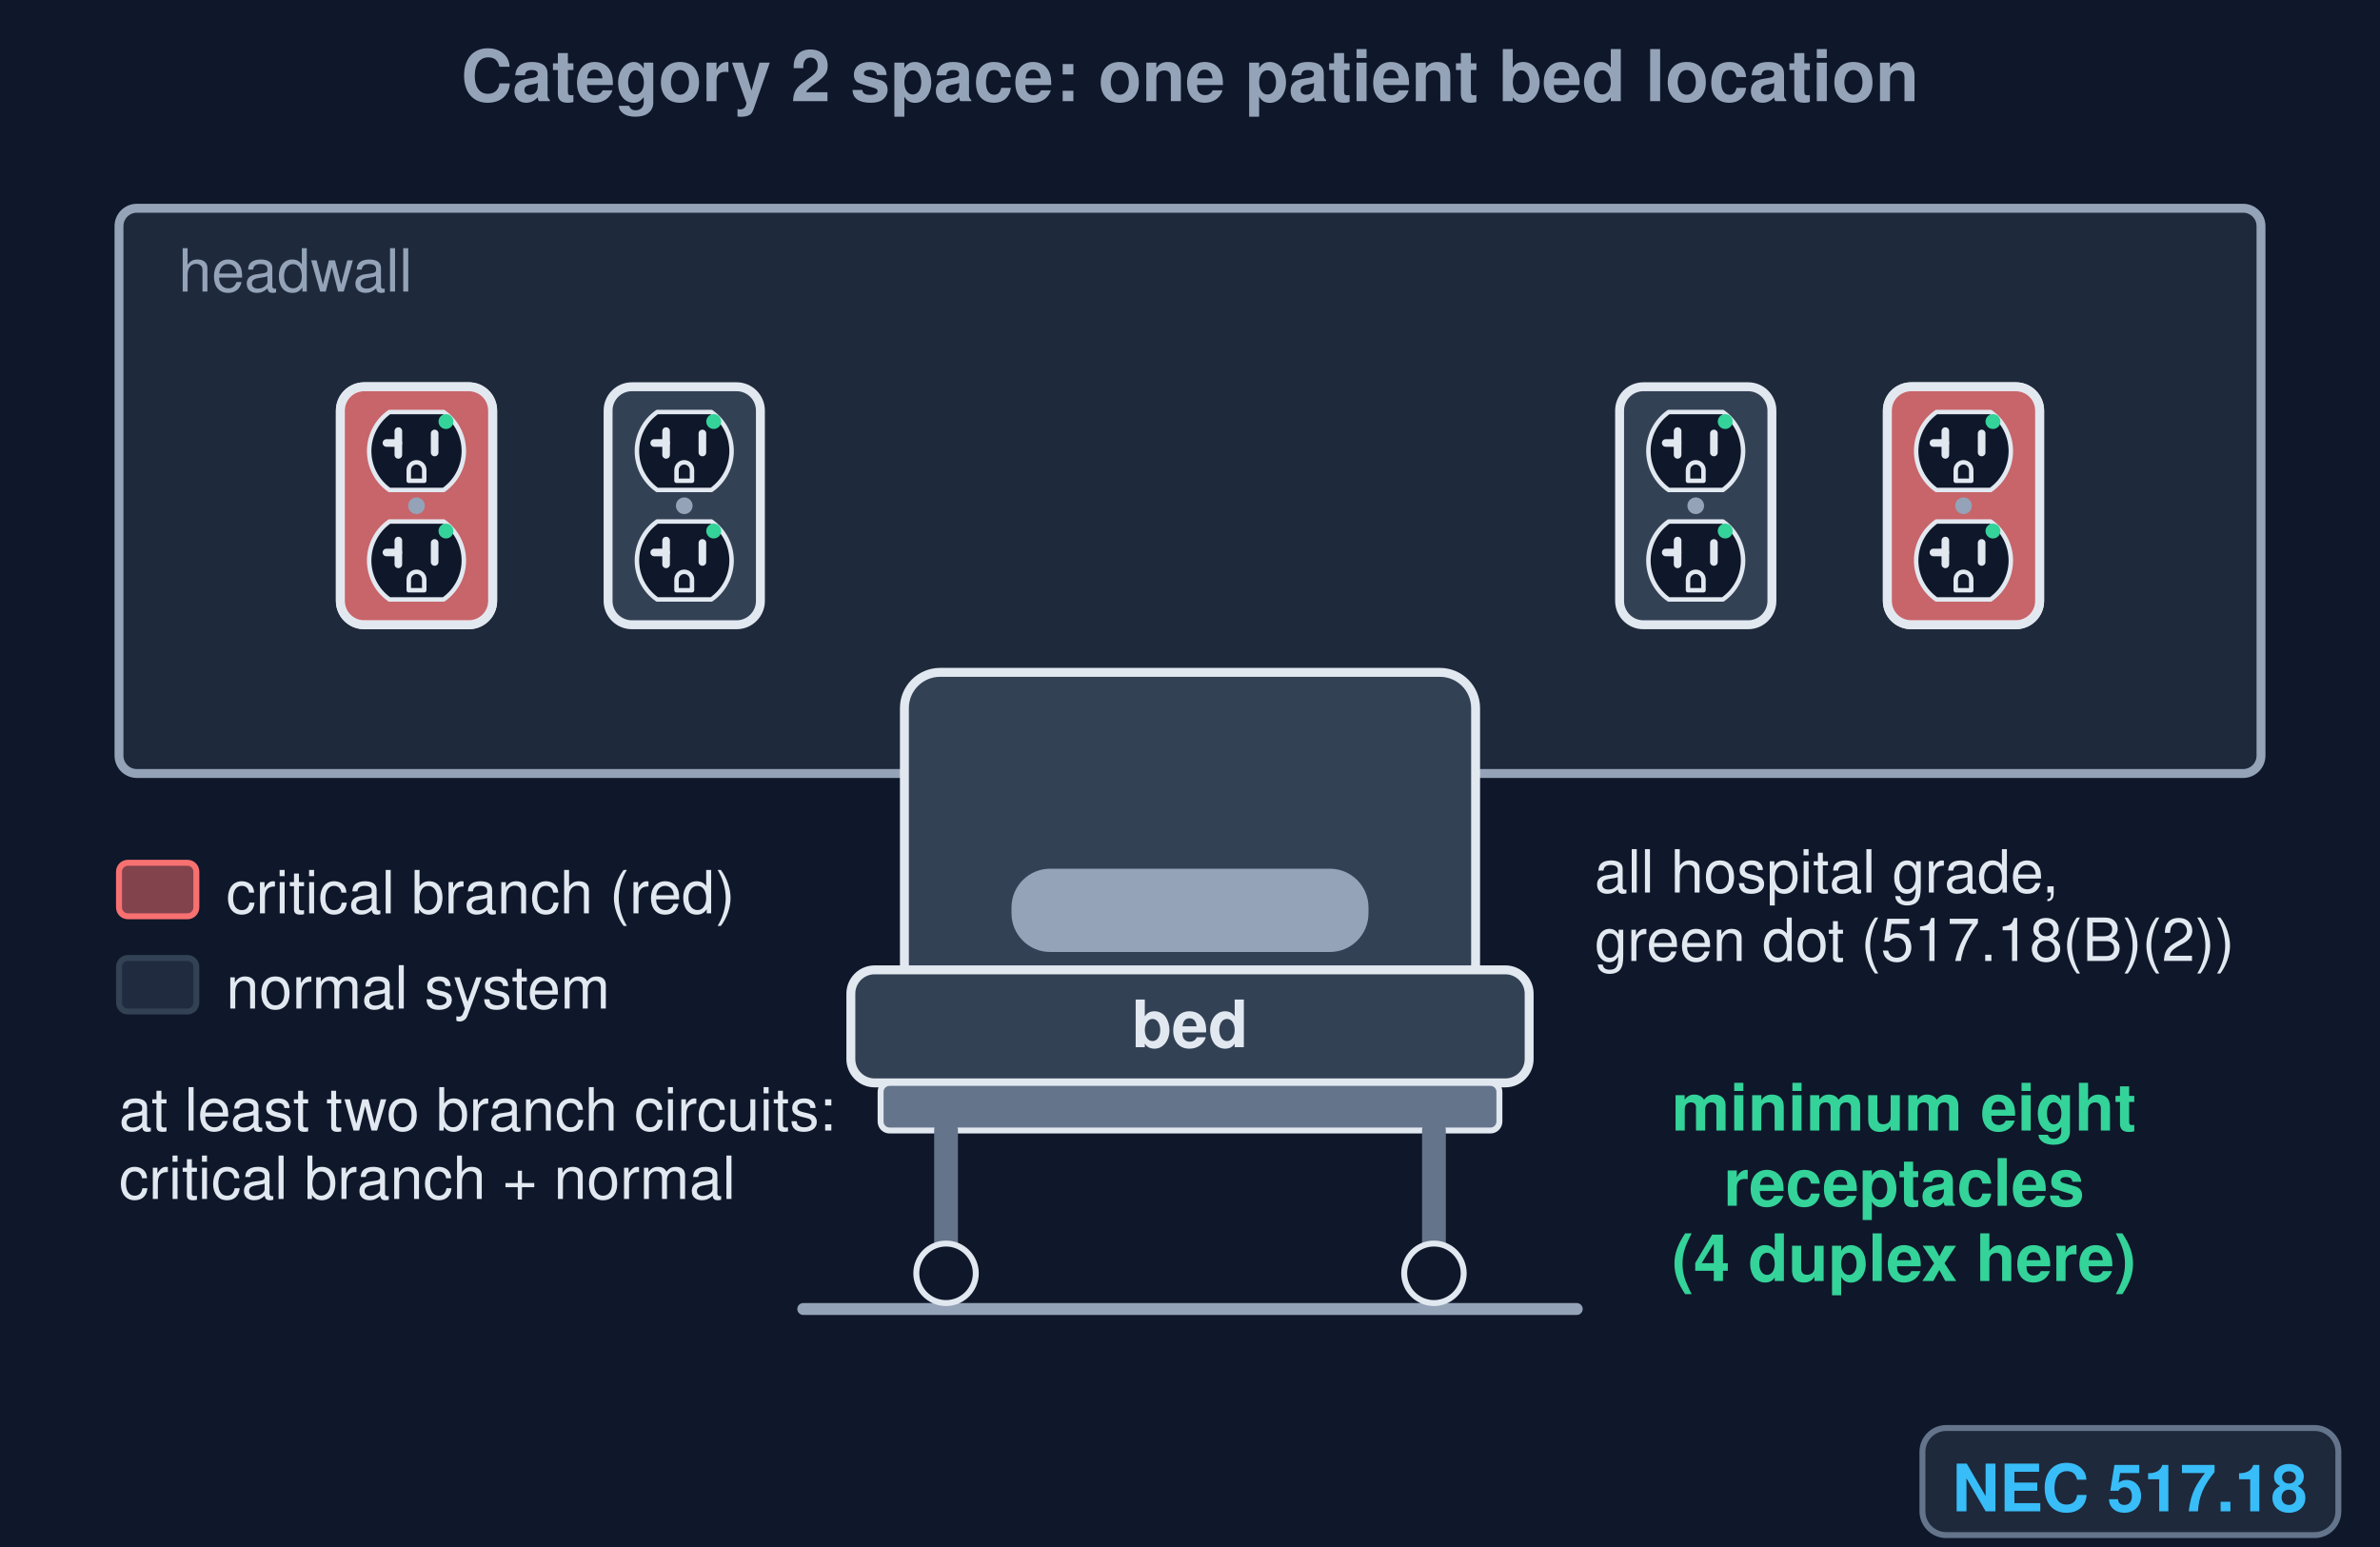
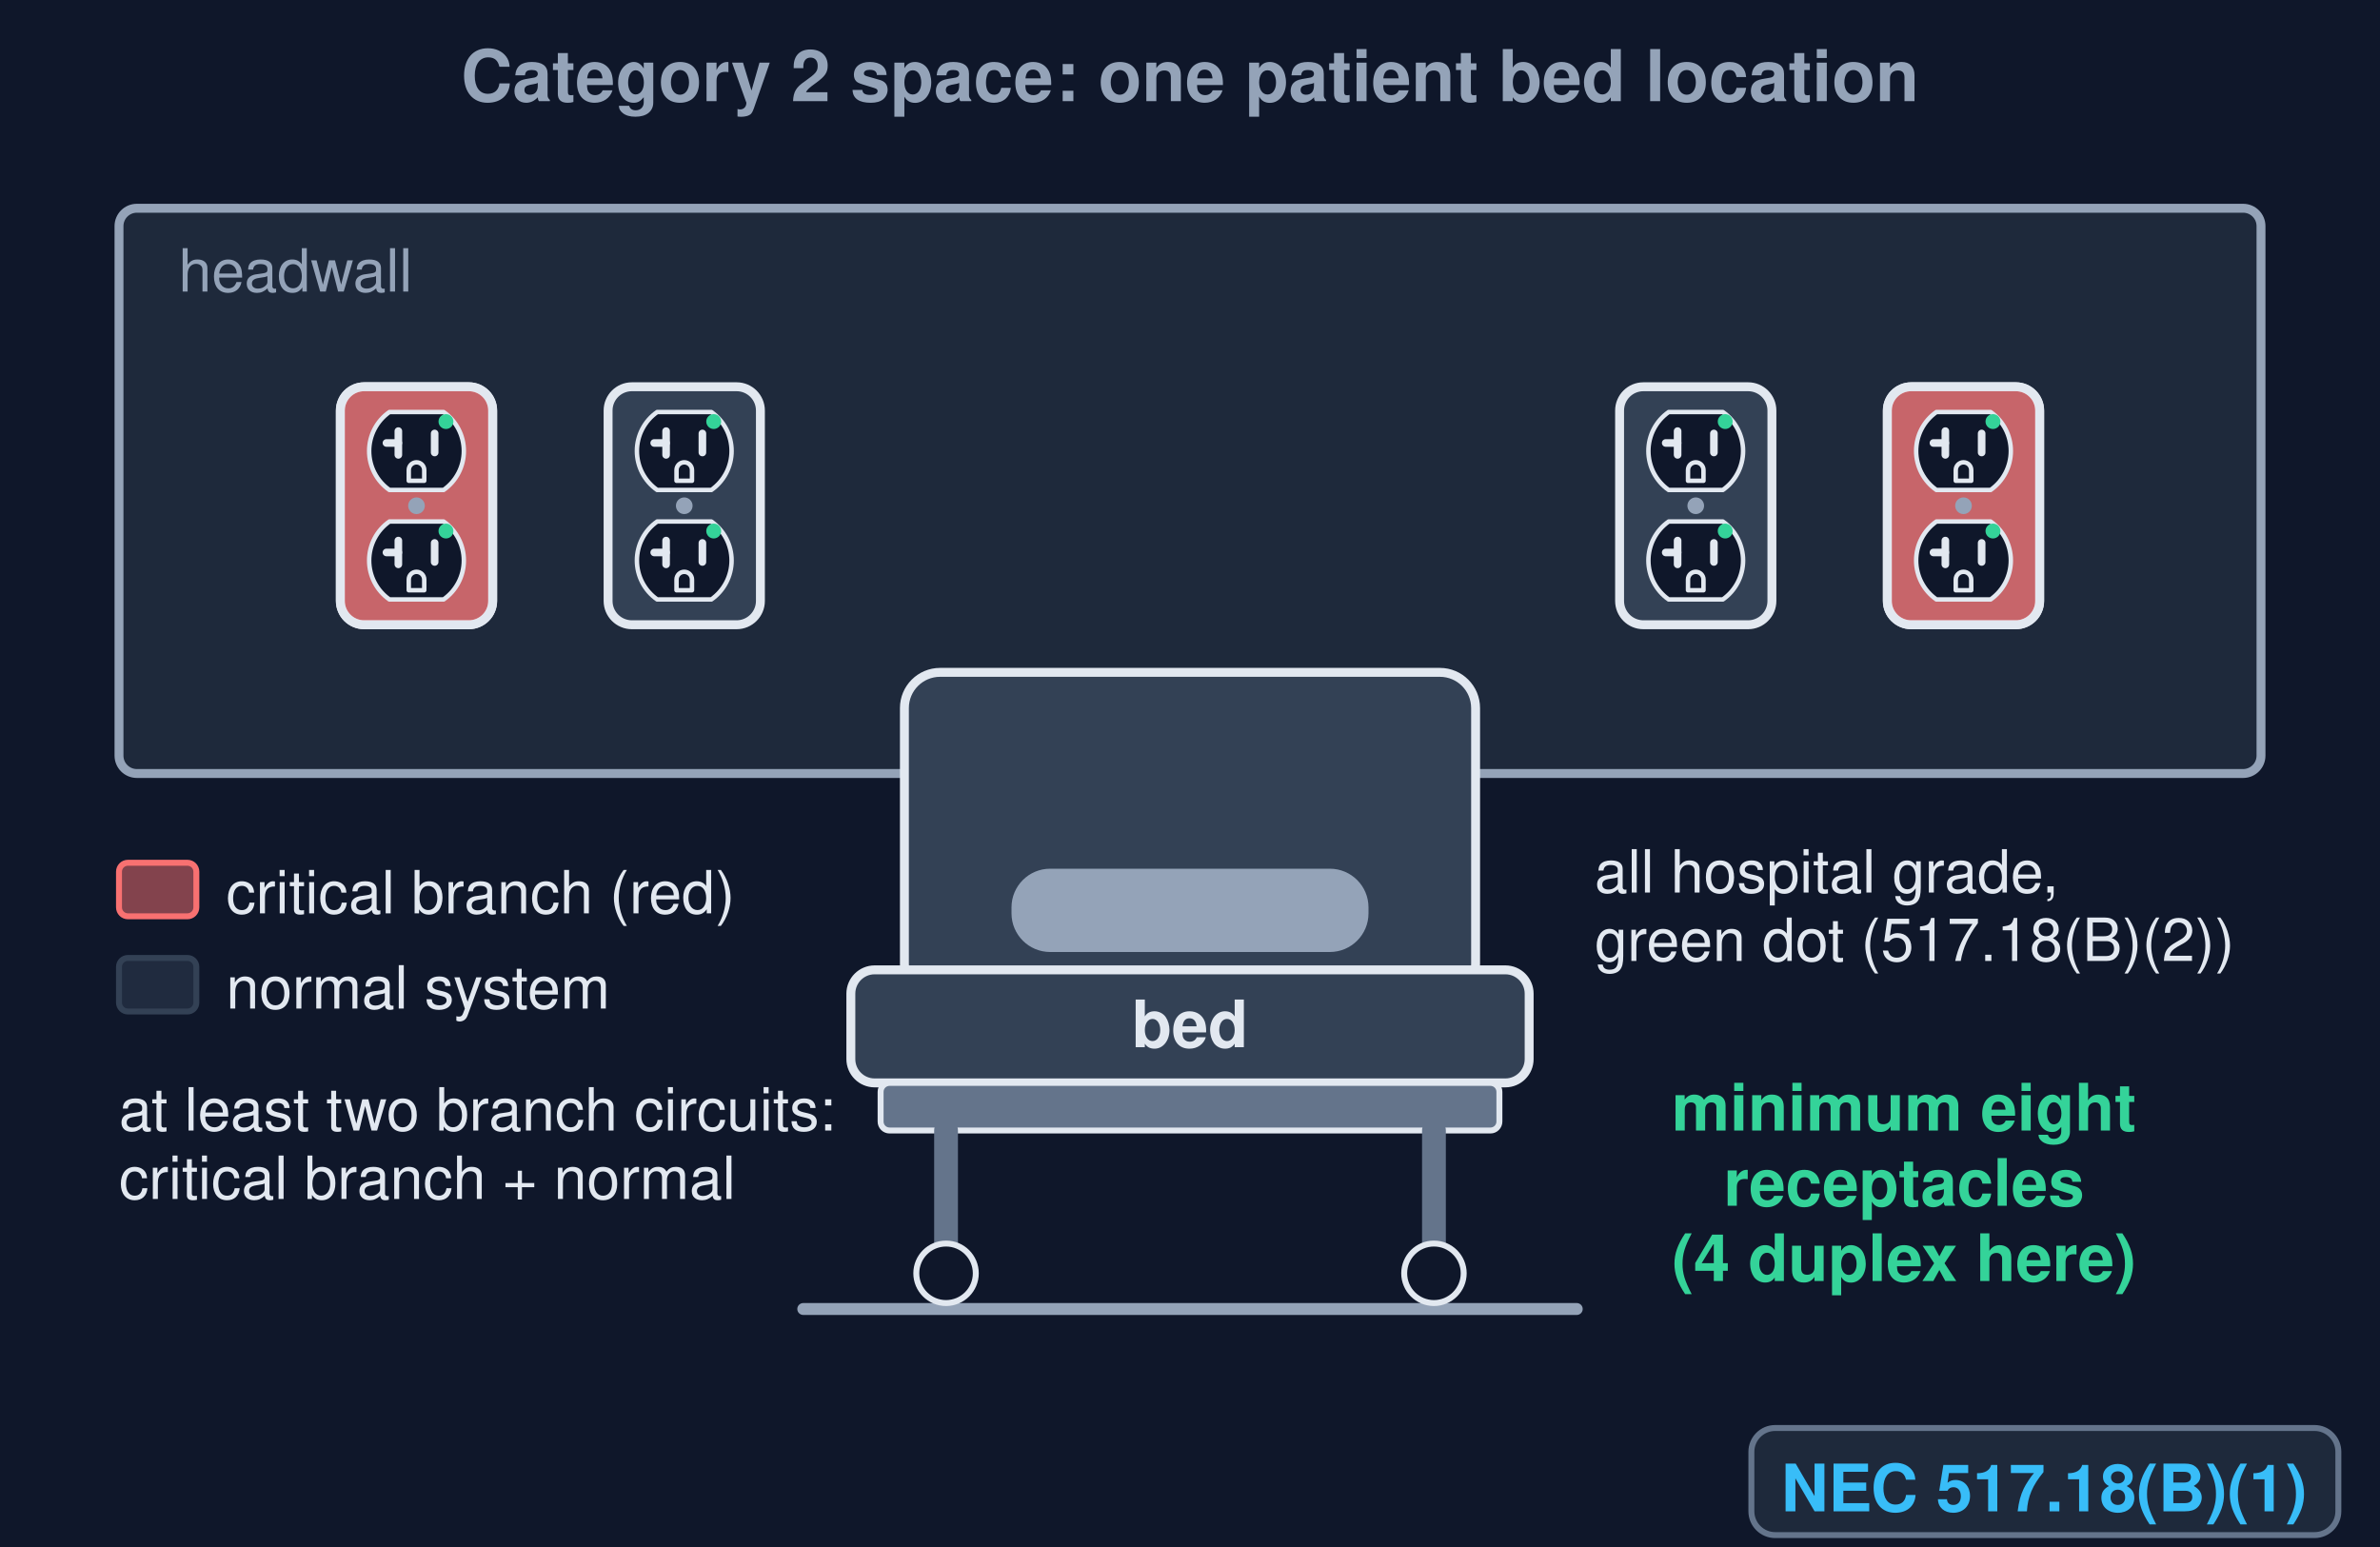
<svg xmlns="http://www.w3.org/2000/svg" width="800" height="520" viewBox="0 0 800 520">
  <rect x="0.0" y="0.0" width="800.0" height="520.0" rx="0" fill="#0f172a" fill-opacity="1.0" stroke="none" stroke-width="2" />
  <text x="400.0" y="34.0" font-family="Helvetica, Arial, sans-serif" font-size="24" font-weight="bold" fill="#94a3b8" text-anchor="middle">Category 2 space: one patient bed location</text>
  <rect x="40.0" y="70.0" width="720.0" height="190.0" rx="6" fill="#1e293b" fill-opacity="1.0" stroke="#94a3b8" stroke-width="3" />
  <text x="60.0" y="98.0" font-family="Helvetica, Arial, sans-serif" font-size="20" fill="#94a3b8" text-anchor="start">headwall</text>
  <rect x="114.4" y="130.0" width="51.2" height="80.0" rx="8.0" fill="#334155" fill-opacity="1.0" stroke="#e2e8f0" stroke-width="3" />
  <rect x="114.4" y="130.0" width="51.2" height="80.0" rx="8.0" fill="#f87171" fill-opacity="0.75" stroke="#e2e8f0" stroke-width="3" />
  <path d="M 130.9 138.5 L 149.1 138.5 A 16.0 16.0 0 0 1 149.1 164.7 L 130.9 164.7 A 16.0 16.0 0 0 1 130.9 138.5 Z" fill="#0f172a" stroke="#e2e8f0" stroke-width="1.5" stroke-linecap="round" stroke-linejoin="round" />
  <line x1="133.9" y1="144.9" x2="133.9" y2="152.9" stroke="#e2e8f0" stroke-width="2.56" stroke-linecap="round" stroke-opacity="1.0" />
  <line x1="146.1" y1="145.7" x2="146.1" y2="152.1" stroke="#e2e8f0" stroke-width="2.56" stroke-linecap="round" stroke-opacity="1.0" />
  <line x1="133.9" y1="148.9" x2="129.9" y2="148.9" stroke="#e2e8f0" stroke-width="2.56" stroke-linecap="round" stroke-opacity="1.0" />
  <path d="M 137.4 161.6 V 158.0 A 2.6 2.6 0 0 1 142.6 158.0 V 161.6 Z" fill="none" stroke="#e2e8f0" stroke-width="1.5" stroke-linecap="round" stroke-linejoin="round" />
  <circle cx="149.9" cy="141.7" r="2.5" fill="#34d399" stroke="none" stroke-width="2" />
  <path d="M 130.9 175.3 L 149.1 175.3 A 16.0 16.0 0 0 1 149.1 201.5 L 130.9 201.5 A 16.0 16.0 0 0 1 130.9 175.3 Z" fill="#0f172a" stroke="#e2e8f0" stroke-width="1.5" stroke-linecap="round" stroke-linejoin="round" />
  <line x1="133.9" y1="181.7" x2="133.9" y2="189.7" stroke="#e2e8f0" stroke-width="2.56" stroke-linecap="round" stroke-opacity="1.0" />
  <line x1="146.1" y1="182.5" x2="146.1" y2="188.9" stroke="#e2e8f0" stroke-width="2.56" stroke-linecap="round" stroke-opacity="1.0" />
  <line x1="133.9" y1="185.7" x2="129.9" y2="185.7" stroke="#e2e8f0" stroke-width="2.56" stroke-linecap="round" stroke-opacity="1.0" />
  <path d="M 137.4 198.4 V 194.8 A 2.6 2.6 0 0 1 142.6 194.8 V 198.4 Z" fill="none" stroke="#e2e8f0" stroke-width="1.5" stroke-linecap="round" stroke-linejoin="round" />
  <circle cx="149.9" cy="178.5" r="2.5" fill="#34d399" stroke="none" stroke-width="2" />
  <circle cx="140.0" cy="170.0" r="2.8" fill="#94a3b8" stroke="none" stroke-width="2" />
  <rect x="204.4" y="130.0" width="51.2" height="80.0" rx="8.0" fill="#334155" fill-opacity="1.0" stroke="#e2e8f0" stroke-width="3" />
  <path d="M 220.9 138.5 L 239.1 138.5 A 16.0 16.0 0 0 1 239.1 164.7 L 220.9 164.7 A 16.0 16.0 0 0 1 220.9 138.5 Z" fill="#0f172a" stroke="#e2e8f0" stroke-width="1.5" stroke-linecap="round" stroke-linejoin="round" />
  <line x1="223.9" y1="144.9" x2="223.9" y2="152.9" stroke="#e2e8f0" stroke-width="2.56" stroke-linecap="round" stroke-opacity="1.0" />
  <line x1="236.1" y1="145.7" x2="236.1" y2="152.1" stroke="#e2e8f0" stroke-width="2.56" stroke-linecap="round" stroke-opacity="1.0" />
  <line x1="223.9" y1="148.9" x2="219.9" y2="148.9" stroke="#e2e8f0" stroke-width="2.56" stroke-linecap="round" stroke-opacity="1.0" />
  <path d="M 227.4 161.6 V 158.0 A 2.6 2.6 0 0 1 232.6 158.0 V 161.6 Z" fill="none" stroke="#e2e8f0" stroke-width="1.5" stroke-linecap="round" stroke-linejoin="round" />
  <circle cx="239.9" cy="141.7" r="2.5" fill="#34d399" stroke="none" stroke-width="2" />
  <path d="M 220.9 175.3 L 239.1 175.3 A 16.0 16.0 0 0 1 239.1 201.5 L 220.9 201.5 A 16.0 16.0 0 0 1 220.9 175.3 Z" fill="#0f172a" stroke="#e2e8f0" stroke-width="1.5" stroke-linecap="round" stroke-linejoin="round" />
  <line x1="223.9" y1="181.7" x2="223.9" y2="189.7" stroke="#e2e8f0" stroke-width="2.56" stroke-linecap="round" stroke-opacity="1.0" />
  <line x1="236.1" y1="182.5" x2="236.1" y2="188.9" stroke="#e2e8f0" stroke-width="2.56" stroke-linecap="round" stroke-opacity="1.0" />
  <line x1="223.9" y1="185.7" x2="219.9" y2="185.7" stroke="#e2e8f0" stroke-width="2.56" stroke-linecap="round" stroke-opacity="1.0" />
  <path d="M 227.4 198.4 V 194.8 A 2.6 2.6 0 0 1 232.6 194.8 V 198.4 Z" fill="none" stroke="#e2e8f0" stroke-width="1.5" stroke-linecap="round" stroke-linejoin="round" />
  <circle cx="239.9" cy="178.5" r="2.5" fill="#34d399" stroke="none" stroke-width="2" />
  <circle cx="230.0" cy="170.0" r="2.8" fill="#94a3b8" stroke="none" stroke-width="2" />
  <rect x="544.4" y="130.0" width="51.2" height="80.0" rx="8.0" fill="#334155" fill-opacity="1.0" stroke="#e2e8f0" stroke-width="3" />
  <path d="M 560.9 138.5 L 579.1 138.5 A 16.0 16.0 0 0 1 579.1 164.7 L 560.9 164.7 A 16.0 16.0 0 0 1 560.9 138.5 Z" fill="#0f172a" stroke="#e2e8f0" stroke-width="1.5" stroke-linecap="round" stroke-linejoin="round" />
  <line x1="563.9" y1="144.9" x2="563.9" y2="152.9" stroke="#e2e8f0" stroke-width="2.56" stroke-linecap="round" stroke-opacity="1.0" />
  <line x1="576.1" y1="145.7" x2="576.1" y2="152.1" stroke="#e2e8f0" stroke-width="2.56" stroke-linecap="round" stroke-opacity="1.0" />
  <line x1="563.9" y1="148.9" x2="559.9" y2="148.9" stroke="#e2e8f0" stroke-width="2.56" stroke-linecap="round" stroke-opacity="1.0" />
  <path d="M 567.4 161.6 V 158.0 A 2.6 2.6 0 0 1 572.6 158.0 V 161.6 Z" fill="none" stroke="#e2e8f0" stroke-width="1.5" stroke-linecap="round" stroke-linejoin="round" />
  <circle cx="579.9" cy="141.7" r="2.5" fill="#34d399" stroke="none" stroke-width="2" />
  <path d="M 560.9 175.3 L 579.1 175.3 A 16.0 16.0 0 0 1 579.1 201.5 L 560.9 201.5 A 16.0 16.0 0 0 1 560.9 175.3 Z" fill="#0f172a" stroke="#e2e8f0" stroke-width="1.5" stroke-linecap="round" stroke-linejoin="round" />
  <line x1="563.9" y1="181.7" x2="563.9" y2="189.7" stroke="#e2e8f0" stroke-width="2.56" stroke-linecap="round" stroke-opacity="1.0" />
  <line x1="576.1" y1="182.5" x2="576.1" y2="188.9" stroke="#e2e8f0" stroke-width="2.56" stroke-linecap="round" stroke-opacity="1.0" />
  <line x1="563.9" y1="185.7" x2="559.9" y2="185.7" stroke="#e2e8f0" stroke-width="2.56" stroke-linecap="round" stroke-opacity="1.0" />
  <path d="M 567.4 198.4 V 194.8 A 2.6 2.6 0 0 1 572.6 194.8 V 198.4 Z" fill="none" stroke="#e2e8f0" stroke-width="1.5" stroke-linecap="round" stroke-linejoin="round" />
  <circle cx="579.9" cy="178.5" r="2.5" fill="#34d399" stroke="none" stroke-width="2" />
  <circle cx="570.0" cy="170.0" r="2.8" fill="#94a3b8" stroke="none" stroke-width="2" />
  <rect x="634.4" y="130.0" width="51.2" height="80.0" rx="8.0" fill="#334155" fill-opacity="1.0" stroke="#e2e8f0" stroke-width="3" />
  <rect x="634.4" y="130.0" width="51.2" height="80.0" rx="8.0" fill="#f87171" fill-opacity="0.75" stroke="#e2e8f0" stroke-width="3" />
  <path d="M 650.9 138.5 L 669.1 138.5 A 16.0 16.0 0 0 1 669.1 164.7 L 650.9 164.7 A 16.0 16.0 0 0 1 650.9 138.5 Z" fill="#0f172a" stroke="#e2e8f0" stroke-width="1.5" stroke-linecap="round" stroke-linejoin="round" />
  <line x1="653.9" y1="144.9" x2="653.9" y2="152.9" stroke="#e2e8f0" stroke-width="2.56" stroke-linecap="round" stroke-opacity="1.0" />
  <line x1="666.1" y1="145.7" x2="666.1" y2="152.1" stroke="#e2e8f0" stroke-width="2.56" stroke-linecap="round" stroke-opacity="1.0" />
  <line x1="653.9" y1="148.9" x2="649.9" y2="148.9" stroke="#e2e8f0" stroke-width="2.56" stroke-linecap="round" stroke-opacity="1.0" />
  <path d="M 657.4 161.6 V 158.0 A 2.6 2.6 0 0 1 662.6 158.0 V 161.6 Z" fill="none" stroke="#e2e8f0" stroke-width="1.5" stroke-linecap="round" stroke-linejoin="round" />
  <circle cx="669.9" cy="141.7" r="2.5" fill="#34d399" stroke="none" stroke-width="2" />
  <path d="M 650.9 175.3 L 669.1 175.3 A 16.0 16.0 0 0 1 669.1 201.5 L 650.9 201.5 A 16.0 16.0 0 0 1 650.9 175.3 Z" fill="#0f172a" stroke="#e2e8f0" stroke-width="1.5" stroke-linecap="round" stroke-linejoin="round" />
  <line x1="653.9" y1="181.7" x2="653.9" y2="189.7" stroke="#e2e8f0" stroke-width="2.56" stroke-linecap="round" stroke-opacity="1.0" />
  <line x1="666.1" y1="182.5" x2="666.1" y2="188.9" stroke="#e2e8f0" stroke-width="2.56" stroke-linecap="round" stroke-opacity="1.0" />
  <line x1="653.9" y1="185.7" x2="649.9" y2="185.7" stroke="#e2e8f0" stroke-width="2.56" stroke-linecap="round" stroke-opacity="1.0" />
  <path d="M 657.4 198.4 V 194.8 A 2.6 2.6 0 0 1 662.6 194.8 V 198.4 Z" fill="none" stroke="#e2e8f0" stroke-width="1.5" stroke-linecap="round" stroke-linejoin="round" />
  <circle cx="669.9" cy="178.5" r="2.5" fill="#34d399" stroke="none" stroke-width="2" />
  <circle cx="660.0" cy="170.0" r="2.8" fill="#94a3b8" stroke="none" stroke-width="2" />
  <line x1="270.0" y1="440.0" x2="530.0" y2="440.0" stroke="#94a3b8" stroke-width="4" stroke-linecap="round" stroke-opacity="1.0" />
  <rect x="304.0" y="226.0" width="192.0" height="110.0" rx="12" fill="#334155" fill-opacity="1.0" stroke="#e2e8f0" stroke-width="3" />
  <rect x="340.0" y="292.0" width="120.0" height="28.0" rx="13" fill="#94a3b8" fill-opacity="1.0" stroke="none" stroke-width="2" />
  <rect x="286.0" y="326.0" width="228.0" height="38.0" rx="8" fill="#334155" fill-opacity="1.0" stroke="#e2e8f0" stroke-width="3" />
  <text x="400.0" y="352.0" font-family="Helvetica, Arial, sans-serif" font-size="22" font-weight="bold" fill="#e2e8f0" text-anchor="middle">bed</text>
  <rect x="296.0" y="364.0" width="208.0" height="16.0" rx="3" fill="#64748b" fill-opacity="1.0" stroke="#e2e8f0" stroke-width="2" />
  <line x1="318.0" y1="380.0" x2="318.0" y2="418.0" stroke="#64748b" stroke-width="8" stroke-linecap="round" stroke-opacity="1.0" />
  <circle cx="318.0" cy="428.0" r="10" fill="#0f172a" stroke="#e2e8f0" stroke-width="2" />
  <line x1="482.0" y1="380.0" x2="482.0" y2="418.0" stroke="#64748b" stroke-width="8" stroke-linecap="round" stroke-opacity="1.0" />
  <circle cx="482.0" cy="428.0" r="10" fill="#0f172a" stroke="#e2e8f0" stroke-width="2" />
  <rect x="40.0" y="290.0" width="26.0" height="18.0" rx="3" fill="#f87171" fill-opacity="0.5" stroke="#f87171" stroke-width="2" />
  <text x="76.0" y="307.0" font-family="Helvetica, Arial, sans-serif" font-size="20" fill="#e2e8f0" text-anchor="start">critical branch (red)</text>
  <rect x="40.0" y="322.0" width="26.0" height="18.0" rx="3" fill="#334155" fill-opacity="0.5" stroke="#334155" stroke-width="2" />
  <text x="76.0" y="339.0" font-family="Helvetica, Arial, sans-serif" font-size="20" fill="#e2e8f0" text-anchor="start">normal system</text>
  <text x="40.0" y="380.0" font-family="Helvetica, Arial, sans-serif" font-size="20" fill="#e2e8f0" text-anchor="start">at least two branch circuits:</text>
  <text x="40.0" y="403.0" font-family="Helvetica, Arial, sans-serif" font-size="20" fill="#e2e8f0" text-anchor="start">critical branch + normal</text>
  <text x="536.0" y="300.0" font-family="Helvetica, Arial, sans-serif" font-size="20" fill="#e2e8f0" text-anchor="start">all hospital grade,</text>
  <text x="536.0" y="323.0" font-family="Helvetica, Arial, sans-serif" font-size="20" fill="#e2e8f0" text-anchor="start">green dot (517.18(B)(2))</text>
  <text x="640.0" y="380.0" font-family="Helvetica, Arial, sans-serif" font-size="22" font-weight="bold" fill="#34d399" text-anchor="middle">minimum eight</text>
  <text x="640.0" y="405.3" font-family="Helvetica, Arial, sans-serif" font-size="22" font-weight="bold" fill="#34d399" text-anchor="middle">receptacles</text>
  <text x="640.0" y="430.6" font-family="Helvetica, Arial, sans-serif" font-size="22" font-weight="bold" fill="#34d399" text-anchor="middle">(4 duplex here)</text>
-   <rect x="646.2" y="480.0" width="139.8" height="36.0" rx="8" fill="#1e293b" fill-opacity="1.0" stroke="#64748b" stroke-width="2" />
-   <text x="656.2" y="508.0" font-family="Helvetica, Arial, sans-serif" font-size="22" font-weight="bold" fill="#38bdf8" text-anchor="start">NEC 517.18</text>
+   <rect x="588.7" y="480.0" width="197.3" height="36.0" rx="8" fill="#1e293b" fill-opacity="1.0" stroke="#64748b" stroke-width="2" />
+   <text x="598.7" y="508.0" font-family="Helvetica, Arial, sans-serif" font-size="22" font-weight="bold" fill="#38bdf8" text-anchor="start">NEC 517.18(B)(1)</text>
</svg>
